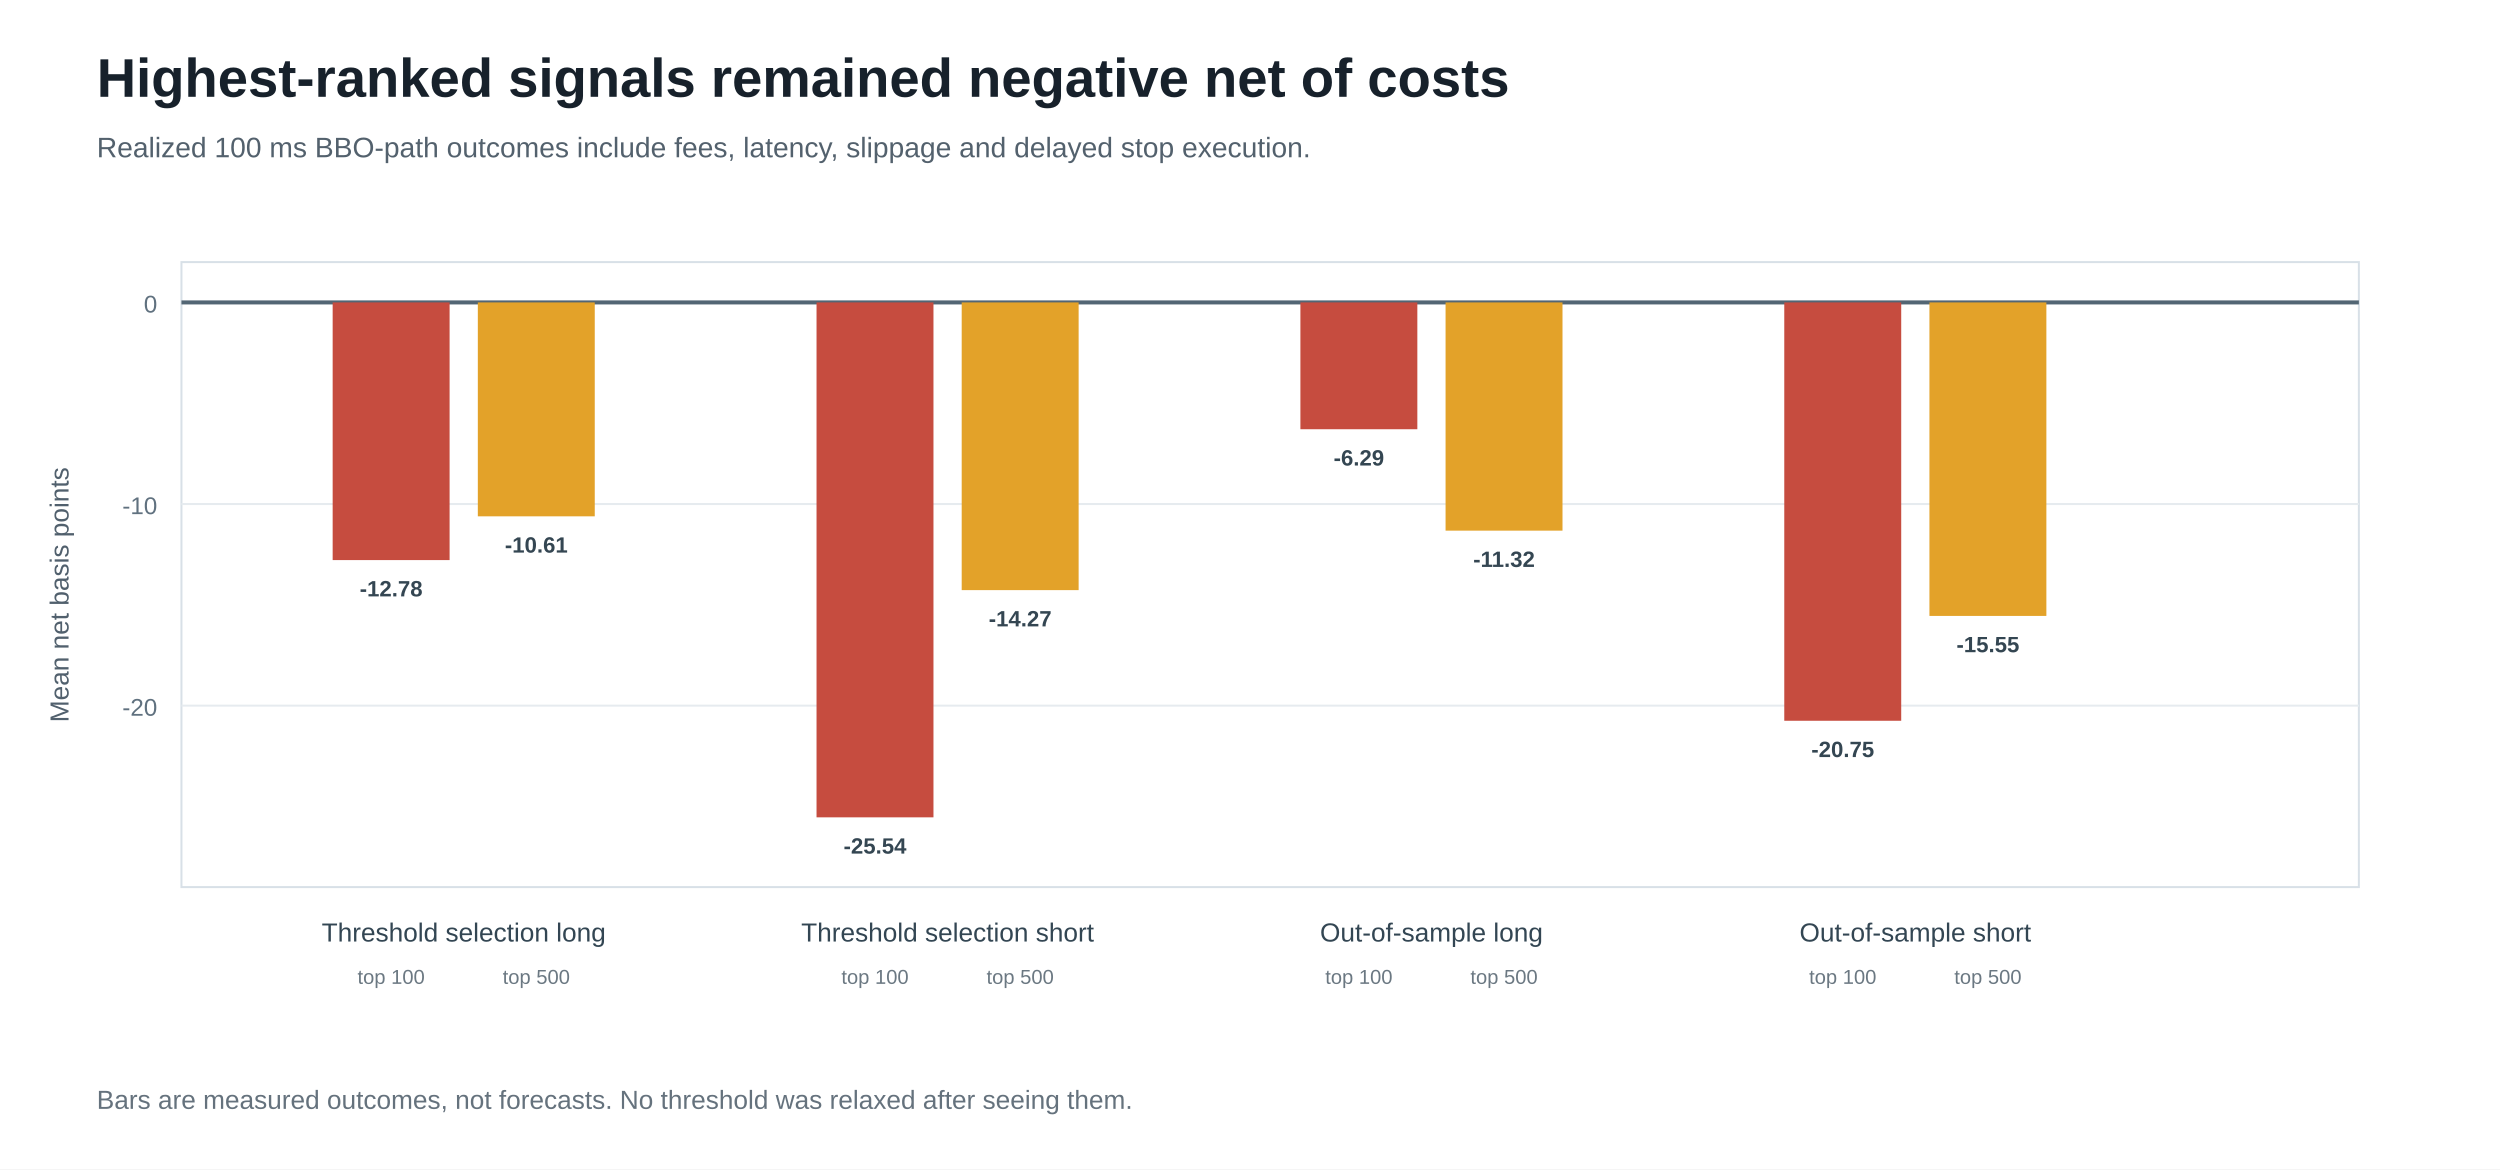
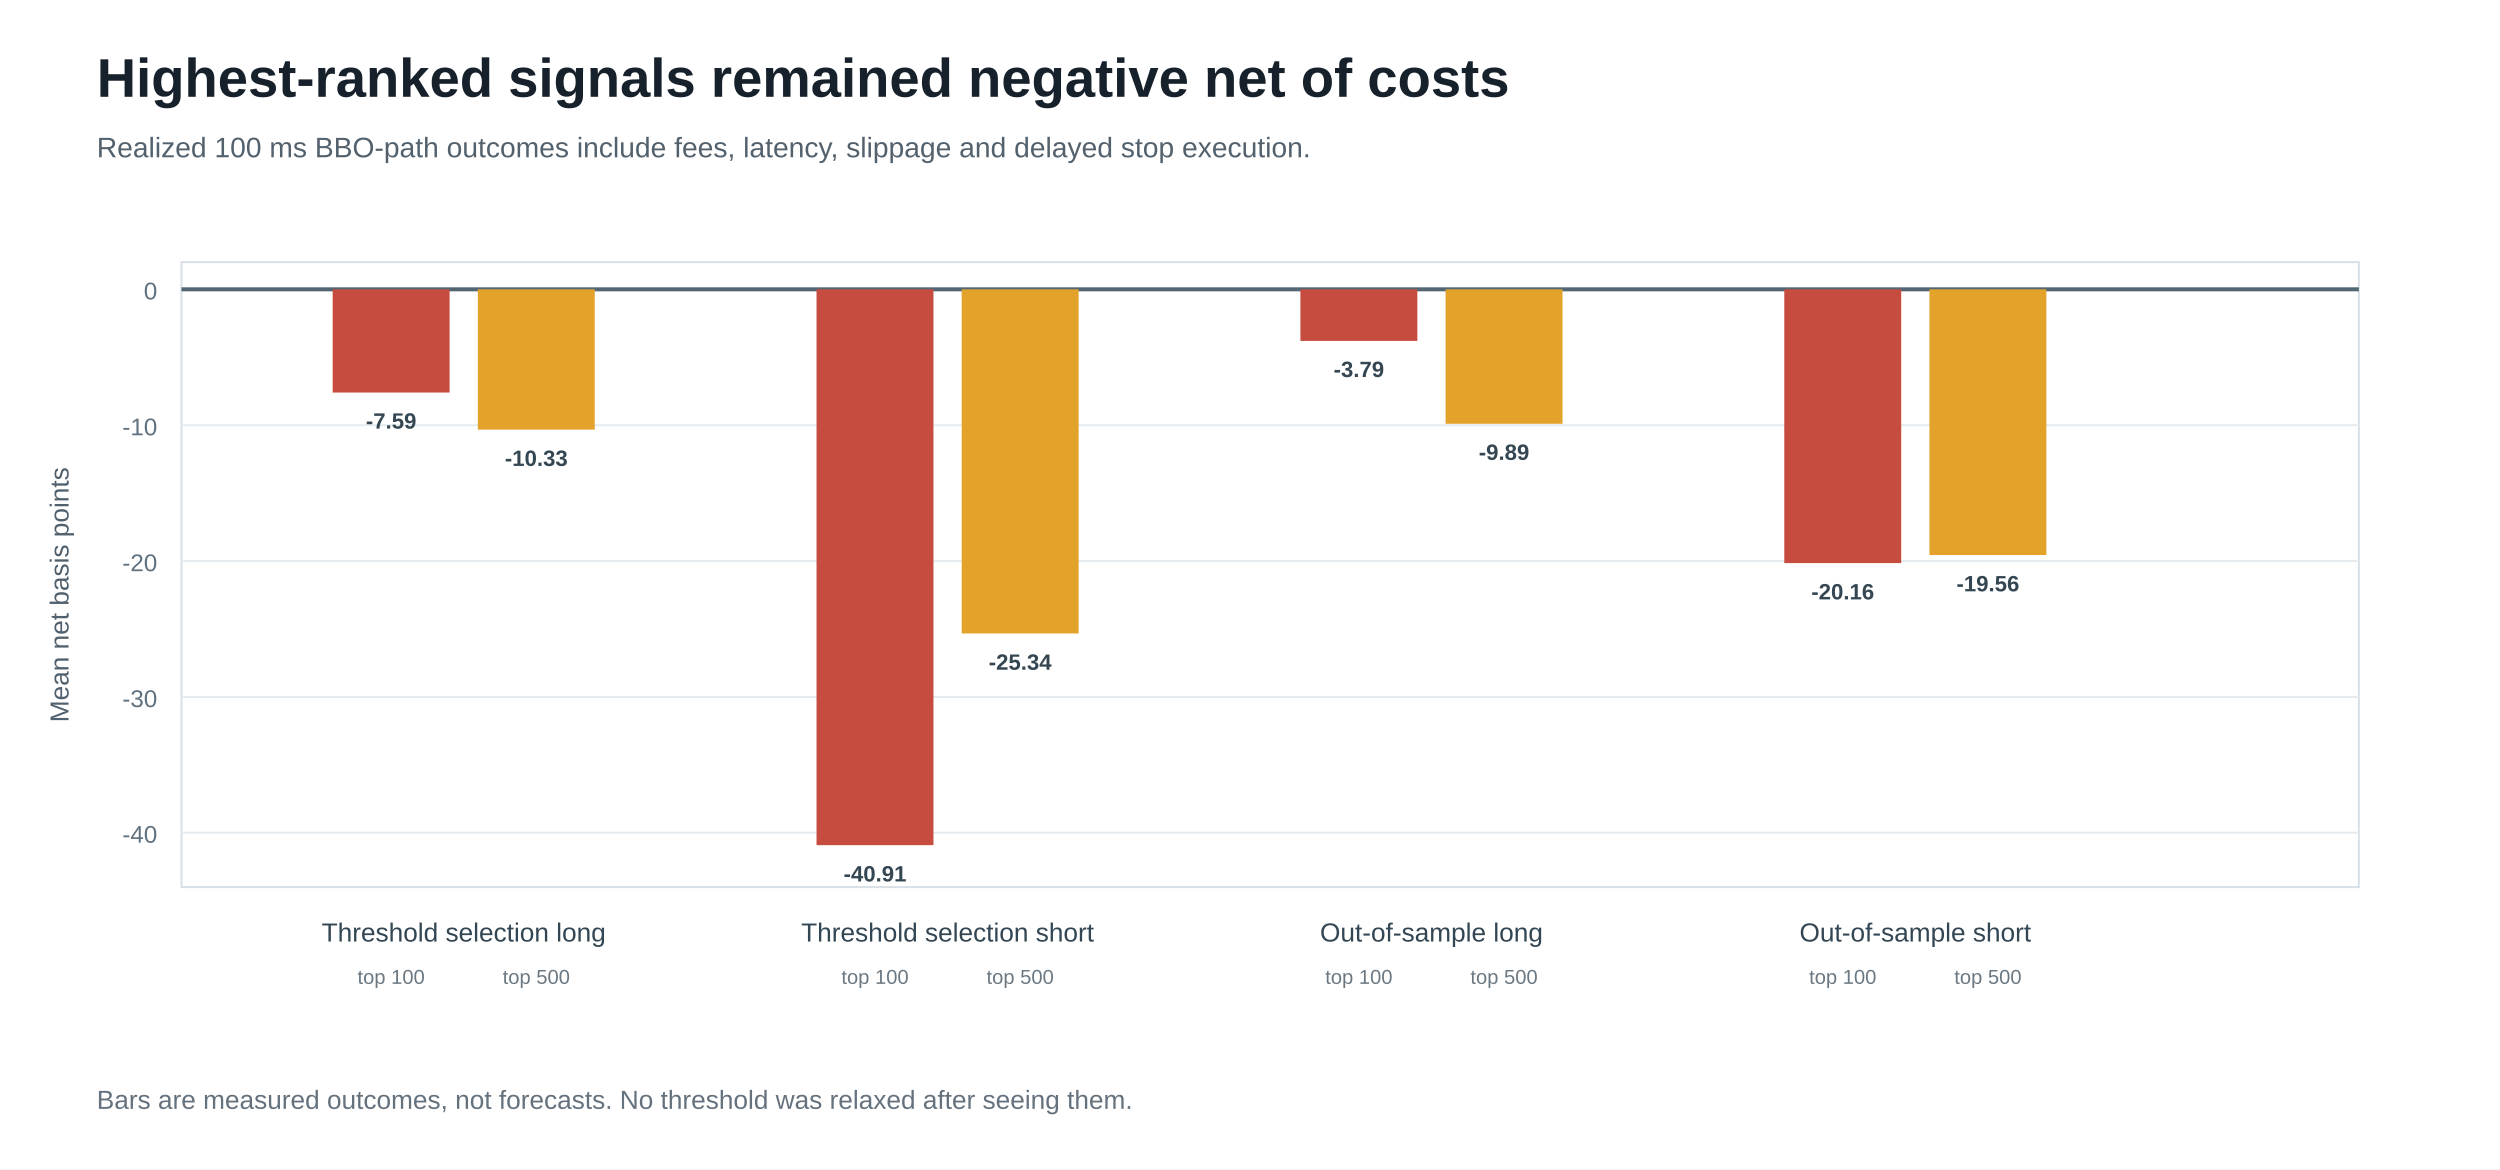
<svg xmlns="http://www.w3.org/2000/svg" width="1240" height="580" viewBox="0 0 1240 580" role="img" aria-labelledby="title desc">
  <rect width="100%" height="100%" fill="#ffffff" />
  <text x="48" y="48" font-family="Segoe UI, Arial, sans-serif" font-size="27" font-weight="700" fill="#17212b">Highest-ranked signals remained negative net of costs</text>
  <text x="48" y="78" font-family="Segoe UI, Arial, sans-serif" font-size="14" fill="#53616d">Realized 100 ms BBO-path outcomes include fees, latency, slippage and delayed stop execution.</text>
  <rect x="90" y="130" width="1080" height="310" fill="#ffffff" stroke="#d8e0e7" />
-   <line x1="90" y1="350.0" x2="1170" y2="350.0" stroke="#e6ebef" stroke-width="1" />
-   <text x="78" y="355.0" text-anchor="end" font-family="Segoe UI, Arial, sans-serif" font-size="12" fill="#60717f">-20</text>
-   <line x1="90" y1="250.0" x2="1170" y2="250.0" stroke="#e6ebef" stroke-width="1" />
-   <text x="78" y="255.0" text-anchor="end" font-family="Segoe UI, Arial, sans-serif" font-size="12" fill="#60717f">-10</text>
-   <line x1="90" y1="150.0" x2="1170" y2="150.0" stroke="#536674" stroke-width="2" />
-   <text x="78" y="155.0" text-anchor="end" font-family="Segoe UI, Arial, sans-serif" font-size="12" fill="#60717f">0</text>
-   <rect x="165.0" y="150.0" width="58" height="127.8" fill="#c64c3f" />
-   <text x="194.0" y="295.8" text-anchor="middle" font-family="Segoe UI, Arial, sans-serif" font-size="11" font-weight="700" fill="#344652">-12.78</text>
+   <line x1="90" y1="413.0" x2="1170" y2="413.0" stroke="#e6ebef" stroke-width="1" />
+   <text x="78" y="418.0" text-anchor="end" font-family="Segoe UI, Arial, sans-serif" font-size="12" fill="#60717f">-40</text>
+   <line x1="90" y1="345.7" x2="1170" y2="345.7" stroke="#e6ebef" stroke-width="1" />
+   <text x="78" y="350.7" text-anchor="end" font-family="Segoe UI, Arial, sans-serif" font-size="12" fill="#60717f">-30</text>
+   <line x1="90" y1="278.3" x2="1170" y2="278.3" stroke="#e6ebef" stroke-width="1" />
+   <text x="78" y="283.3" text-anchor="end" font-family="Segoe UI, Arial, sans-serif" font-size="12" fill="#60717f">-20</text>
+   <line x1="90" y1="210.9" x2="1170" y2="210.9" stroke="#e6ebef" stroke-width="1" />
+   <text x="78" y="215.9" text-anchor="end" font-family="Segoe UI, Arial, sans-serif" font-size="12" fill="#60717f">-10</text>
+   <line x1="90" y1="143.5" x2="1170" y2="143.5" stroke="#536674" stroke-width="2" />
+   <text x="78" y="148.5" text-anchor="end" font-family="Segoe UI, Arial, sans-serif" font-size="12" fill="#60717f">0</text>
+   <rect x="165.0" y="143.5" width="58" height="51.2" fill="#c64c3f" />
+   <text x="194.0" y="212.6" text-anchor="middle" font-family="Segoe UI, Arial, sans-serif" font-size="11" font-weight="700" fill="#344652">-7.59</text>
  <text x="194.0" y="488" text-anchor="middle" font-family="Segoe UI, Arial, sans-serif" font-size="10" fill="#6b7882">top 100</text>
-   <rect x="237.0" y="150.0" width="58" height="106.1" fill="#e3a229" />
-   <text x="266.0" y="274.1" text-anchor="middle" font-family="Segoe UI, Arial, sans-serif" font-size="11" font-weight="700" fill="#344652">-10.61</text>
+   <rect x="237.0" y="143.5" width="58" height="69.6" fill="#e3a229" />
+   <text x="266.0" y="231.1" text-anchor="middle" font-family="Segoe UI, Arial, sans-serif" font-size="11" font-weight="700" fill="#344652">-10.33</text>
  <text x="266.0" y="488" text-anchor="middle" font-family="Segoe UI, Arial, sans-serif" font-size="10" fill="#6b7882">top 500</text>
  <text x="230.0" y="467" text-anchor="middle" font-family="Segoe UI, Arial, sans-serif" font-size="13" fill="#334653">Threshold selection long</text>
-   <rect x="405.0" y="150.0" width="58" height="255.4" fill="#c64c3f" />
-   <text x="434.0" y="423.4" text-anchor="middle" font-family="Segoe UI, Arial, sans-serif" font-size="11" font-weight="700" fill="#344652">-25.54</text>
+   <rect x="405.0" y="143.5" width="58" height="275.7" fill="#c64c3f" />
+   <text x="434.0" y="437.2" text-anchor="middle" font-family="Segoe UI, Arial, sans-serif" font-size="11" font-weight="700" fill="#344652">-40.91</text>
  <text x="434.0" y="488" text-anchor="middle" font-family="Segoe UI, Arial, sans-serif" font-size="10" fill="#6b7882">top 100</text>
-   <rect x="477.0" y="150.0" width="58" height="142.7" fill="#e3a229" />
-   <text x="506.0" y="310.7" text-anchor="middle" font-family="Segoe UI, Arial, sans-serif" font-size="11" font-weight="700" fill="#344652">-14.27</text>
+   <rect x="477.0" y="143.5" width="58" height="170.7" fill="#e3a229" />
+   <text x="506.0" y="332.2" text-anchor="middle" font-family="Segoe UI, Arial, sans-serif" font-size="11" font-weight="700" fill="#344652">-25.34</text>
  <text x="506.0" y="488" text-anchor="middle" font-family="Segoe UI, Arial, sans-serif" font-size="10" fill="#6b7882">top 500</text>
  <text x="470.0" y="467" text-anchor="middle" font-family="Segoe UI, Arial, sans-serif" font-size="13" fill="#334653">Threshold selection short</text>
-   <rect x="645.0" y="150.0" width="58" height="62.9" fill="#c64c3f" />
-   <text x="674.0" y="230.9" text-anchor="middle" font-family="Segoe UI, Arial, sans-serif" font-size="11" font-weight="700" fill="#344652">-6.29</text>
+   <rect x="645.0" y="143.5" width="58" height="25.6" fill="#c64c3f" />
+   <text x="674.0" y="187.0" text-anchor="middle" font-family="Segoe UI, Arial, sans-serif" font-size="11" font-weight="700" fill="#344652">-3.79</text>
  <text x="674.0" y="488" text-anchor="middle" font-family="Segoe UI, Arial, sans-serif" font-size="10" fill="#6b7882">top 100</text>
-   <rect x="717.0" y="150.0" width="58" height="113.2" fill="#e3a229" />
-   <text x="746.0" y="281.2" text-anchor="middle" font-family="Segoe UI, Arial, sans-serif" font-size="11" font-weight="700" fill="#344652">-11.32</text>
+   <rect x="717.0" y="143.5" width="58" height="66.7" fill="#e3a229" />
+   <text x="746.0" y="228.1" text-anchor="middle" font-family="Segoe UI, Arial, sans-serif" font-size="11" font-weight="700" fill="#344652">-9.89</text>
  <text x="746.0" y="488" text-anchor="middle" font-family="Segoe UI, Arial, sans-serif" font-size="10" fill="#6b7882">top 500</text>
  <text x="710.0" y="467" text-anchor="middle" font-family="Segoe UI, Arial, sans-serif" font-size="13" fill="#334653">Out-of-sample long</text>
-   <rect x="885.0" y="150.0" width="58" height="207.5" fill="#c64c3f" />
-   <text x="914.0" y="375.5" text-anchor="middle" font-family="Segoe UI, Arial, sans-serif" font-size="11" font-weight="700" fill="#344652">-20.75</text>
+   <rect x="885.0" y="143.5" width="58" height="135.8" fill="#c64c3f" />
+   <text x="914.0" y="297.3" text-anchor="middle" font-family="Segoe UI, Arial, sans-serif" font-size="11" font-weight="700" fill="#344652">-20.16</text>
  <text x="914.0" y="488" text-anchor="middle" font-family="Segoe UI, Arial, sans-serif" font-size="10" fill="#6b7882">top 100</text>
-   <rect x="957.0" y="150.0" width="58" height="155.5" fill="#e3a229" />
-   <text x="986.0" y="323.5" text-anchor="middle" font-family="Segoe UI, Arial, sans-serif" font-size="11" font-weight="700" fill="#344652">-15.55</text>
+   <rect x="957.0" y="143.5" width="58" height="131.8" fill="#e3a229" />
+   <text x="986.0" y="293.3" text-anchor="middle" font-family="Segoe UI, Arial, sans-serif" font-size="11" font-weight="700" fill="#344652">-19.56</text>
  <text x="986.0" y="488" text-anchor="middle" font-family="Segoe UI, Arial, sans-serif" font-size="10" fill="#6b7882">top 500</text>
  <text x="950.0" y="467" text-anchor="middle" font-family="Segoe UI, Arial, sans-serif" font-size="13" fill="#334653">Out-of-sample short</text>
  <text x="34" y="295" transform="rotate(-90 34 295)" text-anchor="middle" font-family="Segoe UI, Arial, sans-serif" font-size="13" fill="#51606d">Mean net basis points</text>
  <text x="48" y="550" font-family="Segoe UI, Arial, sans-serif" font-size="13" fill="#65727d">Bars are measured outcomes, not forecasts. No threshold was relaxed after seeing them.</text>
</svg>
